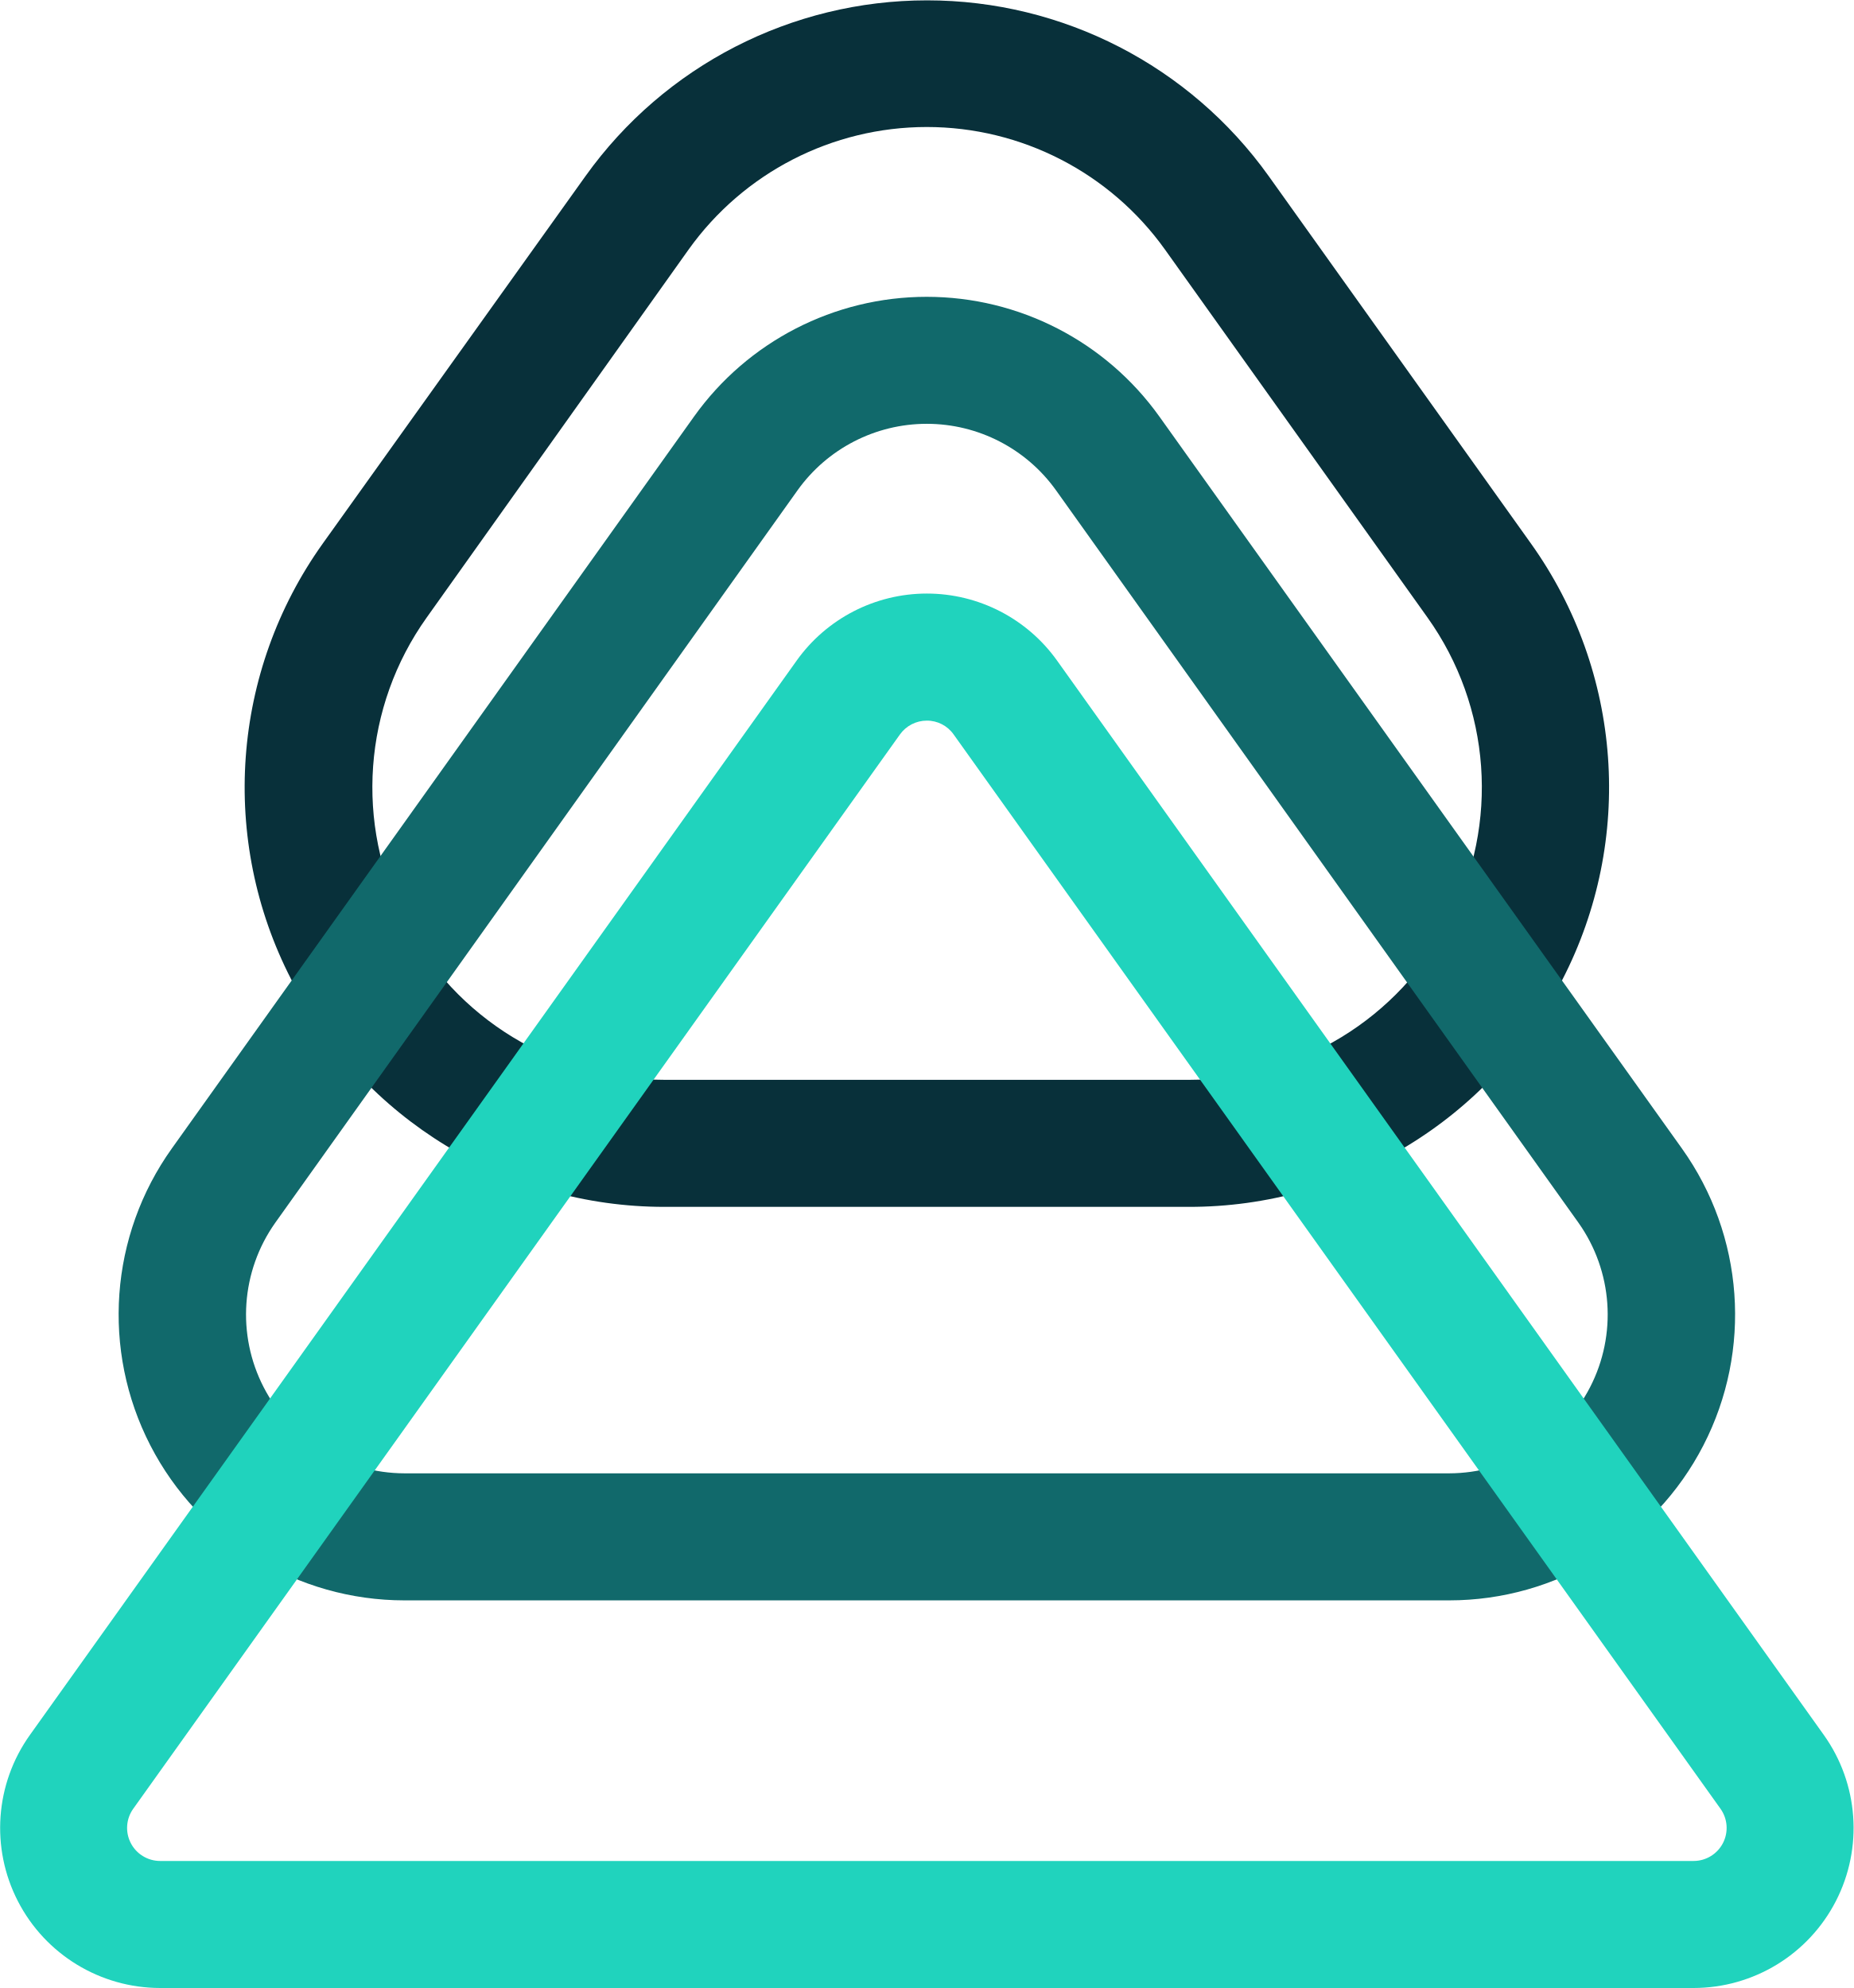
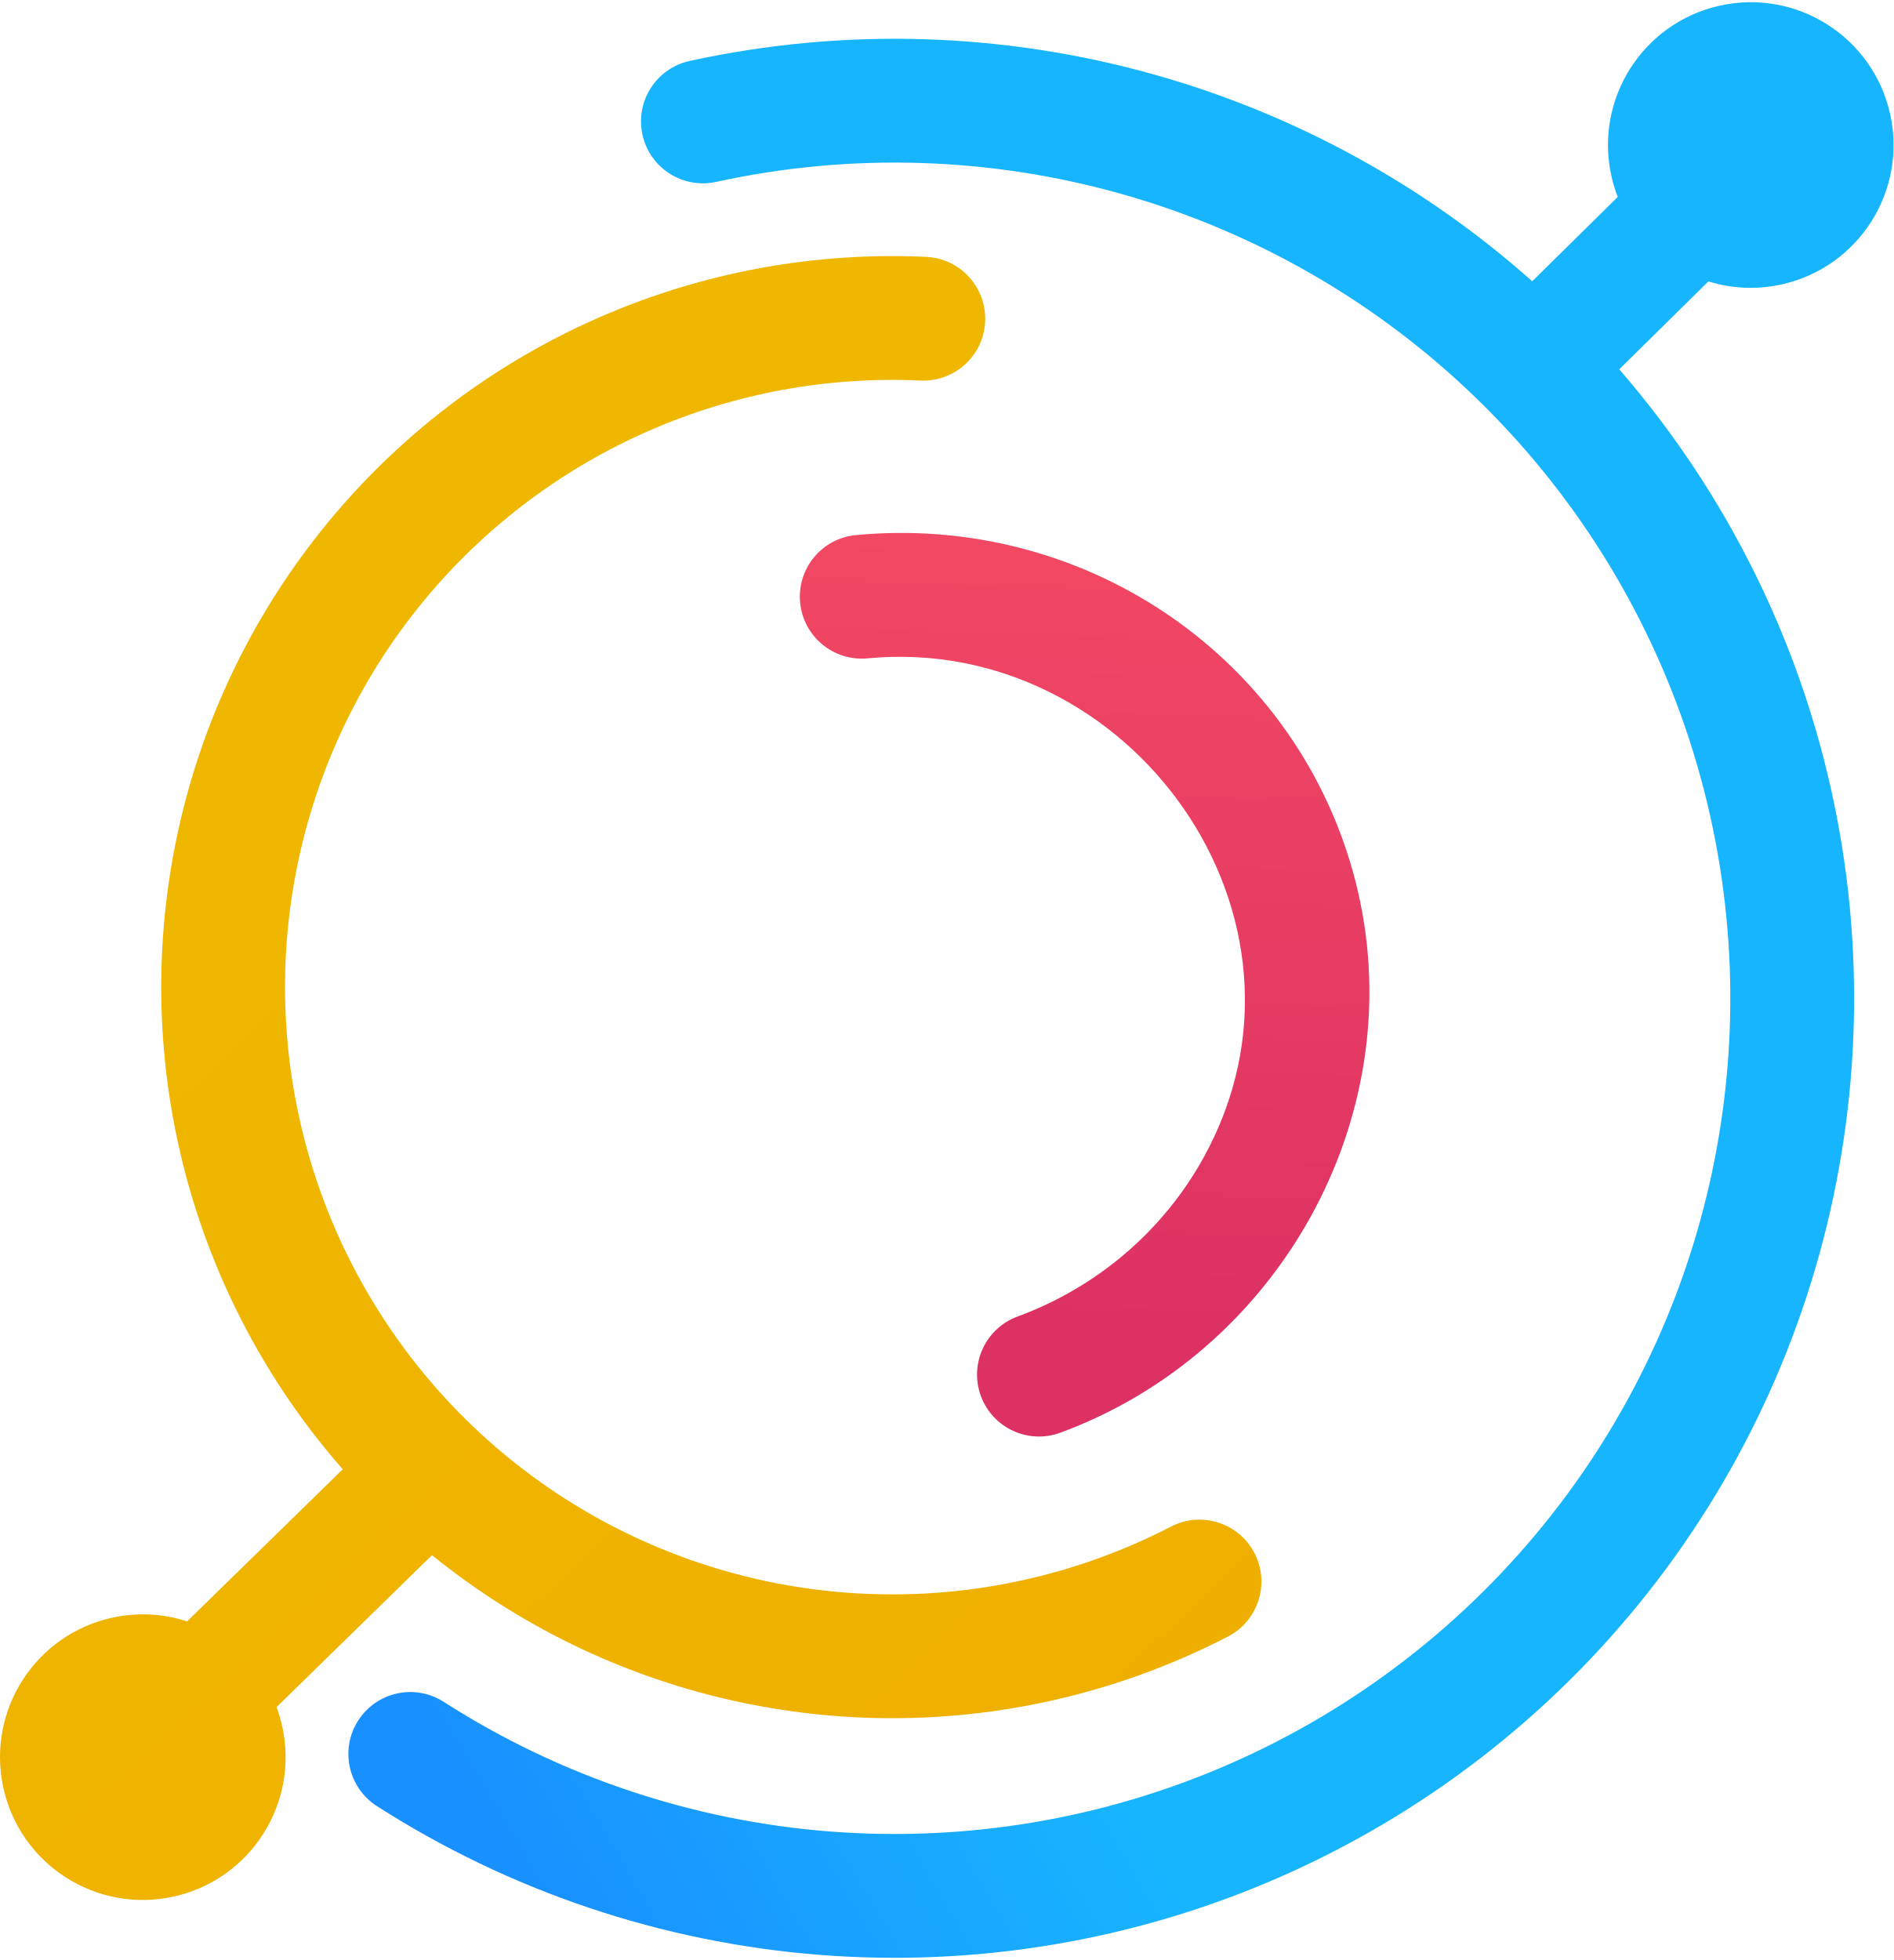
- <svg xmlns="http://www.w3.org/2000/svg" viewBox="0 0 116.71 125.19">
+ <svg xmlns="http://www.w3.org/2000/svg" width="800" height="828" viewBox="0 0 800 828" fill="none">
+   <path fill-rule="evenodd" clip-rule="evenodd" d="M274.304 181.918C310.366 166.173 349.565 158.935 388.872 160.763C403.299 161.433 415.538 150.282 416.21 135.855C416.88 121.427 405.729 109.188 391.301 108.517C343.981 106.316 296.789 115.03 253.376 133.985C209.962 152.94 171.491 181.628 140.938 217.83C110.386 254.032 88.57 296.777 77.179 342.758C65.789 388.739 65.129 436.725 75.251 483.002C85.372 529.28 106.003 572.608 135.549 609.635C138.551 613.397 141.638 617.087 144.805 620.698L79.044 684.958C69.17 681.725 58.33 681.007 47.447 683.384C14.902 690.503 -5.712 722.656 1.405 755.201C8.522 787.745 40.673 808.357 73.217 801.238C105.762 794.12 126.375 761.973 119.258 729.429C118.635 726.575 117.82 723.818 116.83 721.167L182.524 656.966C201.825 672.608 223.006 685.912 245.638 696.544C288.514 716.686 335.448 726.692 382.811 725.797C430.174 724.896 476.695 713.114 518.774 691.359C531.608 684.73 536.631 668.95 529.995 656.117C523.366 643.29 507.587 638.267 494.758 644.896C459.803 662.968 421.161 672.758 381.819 673.503C342.477 674.247 303.492 665.933 267.877 649.2C232.262 632.474 200.974 607.773 176.432 577.018C151.89 546.258 134.753 510.267 126.345 471.827C117.938 433.387 118.486 393.528 127.948 355.334C137.409 317.139 155.53 281.634 180.908 251.563C206.287 221.492 238.243 197.663 274.304 181.918Z" fill="url(#paint0_linear_57_47954)" />
+   <path d="M366.553 278.114C352.175 279.482 339.409 268.936 338.041 254.558C336.672 240.18 347.218 227.415 361.596 226.046C409.744 221.463 457.82 234.268 496.868 262.075C535.915 289.882 563.272 330.794 573.839 377.19C595.667 473.021 539.563 571.559 447.969 605.246C434.414 610.231 419.384 603.284 414.399 589.728C409.413 576.173 416.361 561.143 429.916 556.158C463.614 543.764 491.501 519.815 508.516 488.984C564.481 387.604 477.376 267.564 366.553 278.114Z" fill="url(#paint1_linear_57_47954)" />
+   <path fill-rule="evenodd" clip-rule="evenodd" d="M291.378 25.744C277.269 28.83 268.332 42.769 271.418 56.878C274.504 70.988 288.444 79.924 302.553 76.838C359.27 64.434 418.172 66.208 474.039 82.004C529.911 97.8 581.017 127.132 622.842 167.399C664.667 207.666 695.912 257.626 713.821 312.854C731.722 368.083 735.733 426.875 725.485 484.021C715.244 541.169 691.06 594.907 655.086 640.475C619.113 686.049 572.461 722.042 519.252 745.273C466.043 768.504 407.927 778.255 350.052 773.664C292.175 769.066 236.326 750.269 187.449 718.94C175.29 711.141 159.114 714.681 151.319 726.842C143.524 738.997 147.062 755.174 159.221 762.972C215.339 798.946 279.463 820.525 345.914 825.802C412.363 831.073 479.089 819.878 540.177 793.205C601.27 766.532 654.838 725.203 696.141 672.882C737.444 620.561 765.207 558.864 776.97 493.25C788.733 427.637 784.128 360.136 763.575 296.725C746.757 244.849 719.686 197.021 684.097 156.023L721.769 118.873C731.507 121.909 742.153 122.513 752.824 120.128C785.336 112.865 805.798 80.62 798.536 48.108C791.273 15.596 759.029 -4.871 726.517 2.393C694.005 9.657 673.537 41.902 680.799 74.413C681.478 77.448 682.373 80.376 683.47 83.188L647.334 118.819C601.629 78.176 547.257 48.354 488.27 31.675C424.126 13.539 356.498 11.501 291.378 25.744Z" fill="url(#paint2_linear_57_47954)" />
  <defs>
-     <style>.cls-1{fill:#08303a;}.cls-2{fill:#11696b;}.cls-3{fill:#20d3bd;}</style>
+     <linearGradient id="paint0_linear_57_47954" x1="811.968" y1="787.211" x2="286.261" y2="224.33" gradientUnits="userSpaceOnUse">
+       <stop stop-color="#EFAB00" />
+       <stop offset="1" stop-color="#EFB700" />
+     </linearGradient>
+     <linearGradient id="paint1_linear_57_47954" x1="-316.438" y1="534.313" x2="-299.498" y2="1.677" gradientUnits="userSpaceOnUse">
+       <stop stop-color="#DD3163" />
+       <stop offset="1" stop-color="#FF5663" />
+     </linearGradient>
+     <linearGradient id="paint2_linear_57_47954" x1="178.762" y1="741.831" x2="388.081" y2="617.55" gradientUnits="userSpaceOnUse">
+       <stop offset="0.03" stop-color="#1890FF" />
+       <stop offset="1" stop-color="#18B5FF" />
+     </linearGradient>
  </defs>
-   <g id="artwork">
-     <path class="cls-1" d="M96.39,34.23,79.87,11.08a26.43,26.43,0,0,0-43,0L20.32,34.23A26.42,26.42,0,0,0,41.83,76h33A26.42,26.42,0,0,0,96.39,34.23ZM74.87,68h-33a18.42,18.42,0,0,1-15-29.12L43.35,15.72a18.43,18.43,0,0,1,30,0L89.87,38.88A18.42,18.42,0,0,1,74.87,68Z" />
-     <path class="cls-2" d="M105.89,72.32,73,26.24a18,18,0,0,0-29.31,0L10.82,72.32a18,18,0,0,0,14.65,28.46H91.24a18,18,0,0,0,14.65-28.46ZM91.24,92.78H25.47A10,10,0,0,1,17.33,77L50.21,30.88a10,10,0,0,1,16.28,0L99.38,77A10,10,0,0,1,91.24,92.78Z" />
-     <path class="cls-3" d="M114.83,109.26,66.56,41.61a10.07,10.07,0,0,0-16.41,0L1.88,109.26a10.08,10.08,0,0,0,8.2,15.93h96.55a10.08,10.08,0,0,0,8.2-15.93Zm-8.2,7.93H10.08a2.08,2.08,0,0,1-1.69-3.29L56.66,46.25a2.08,2.08,0,0,1,1.69-.87,2.05,2.05,0,0,1,1.69.87l48.28,67.65A2.08,2.08,0,0,1,106.63,117.19Z" />
-   </g>
</svg>
